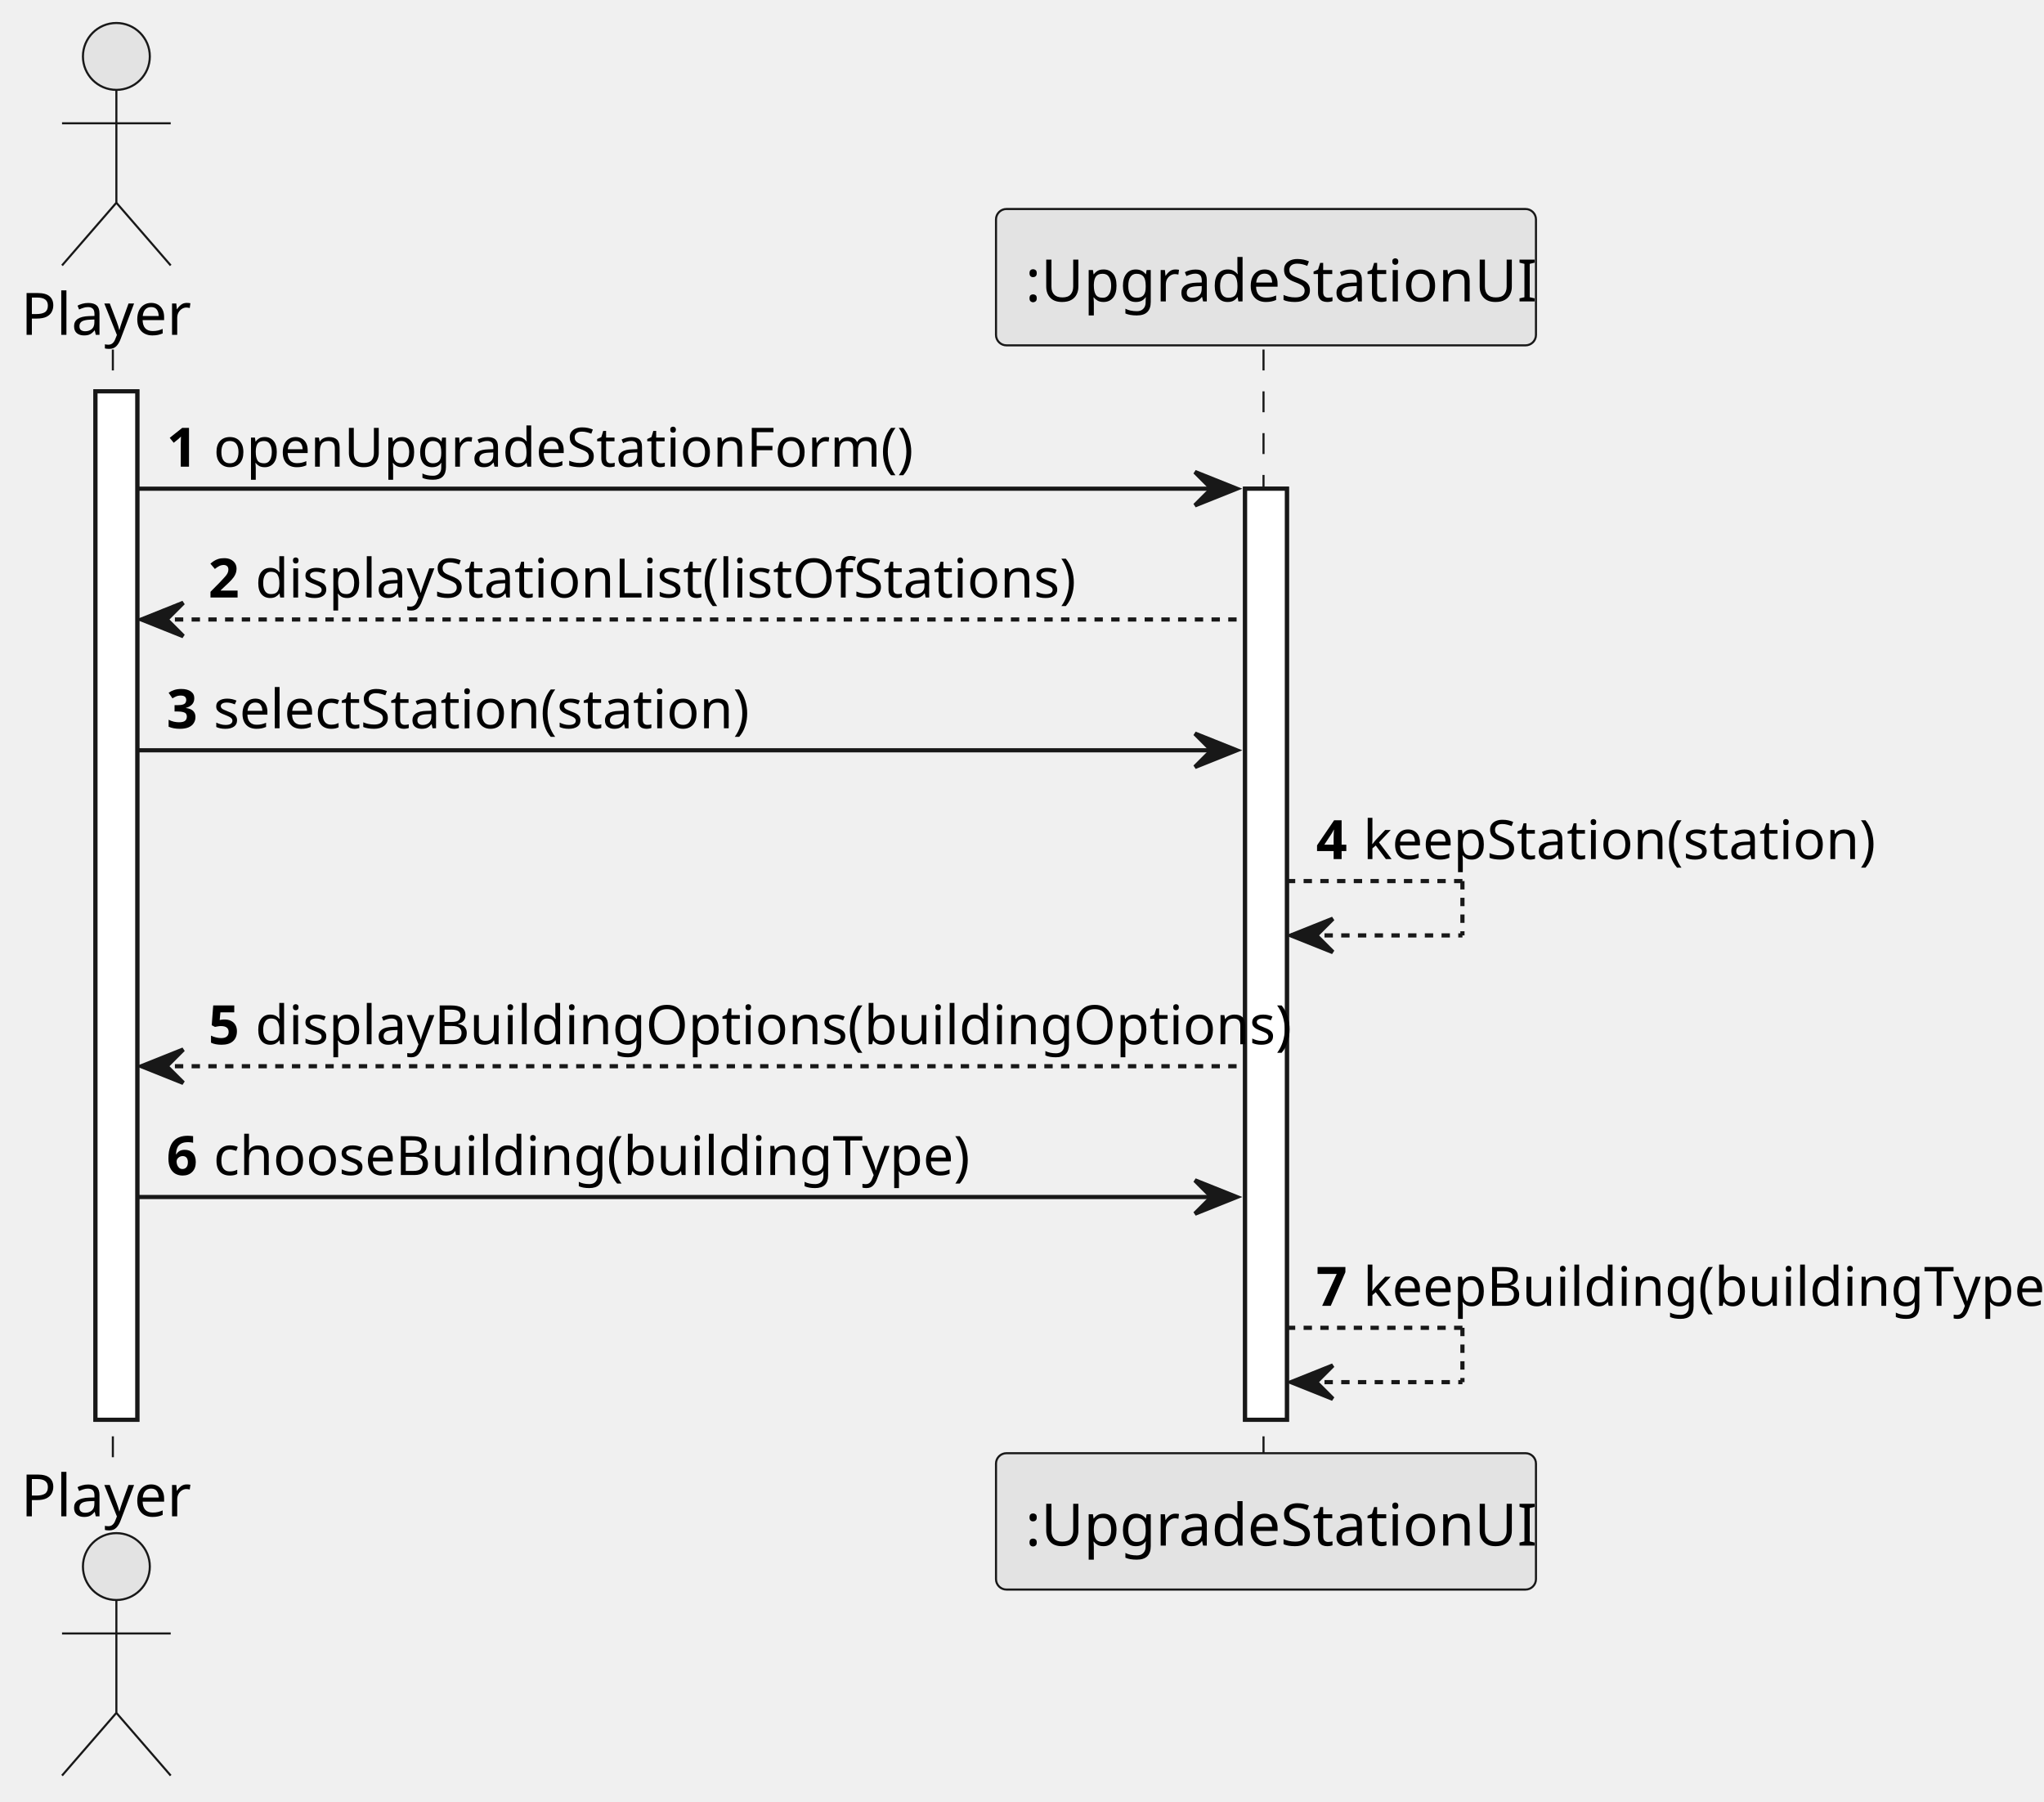
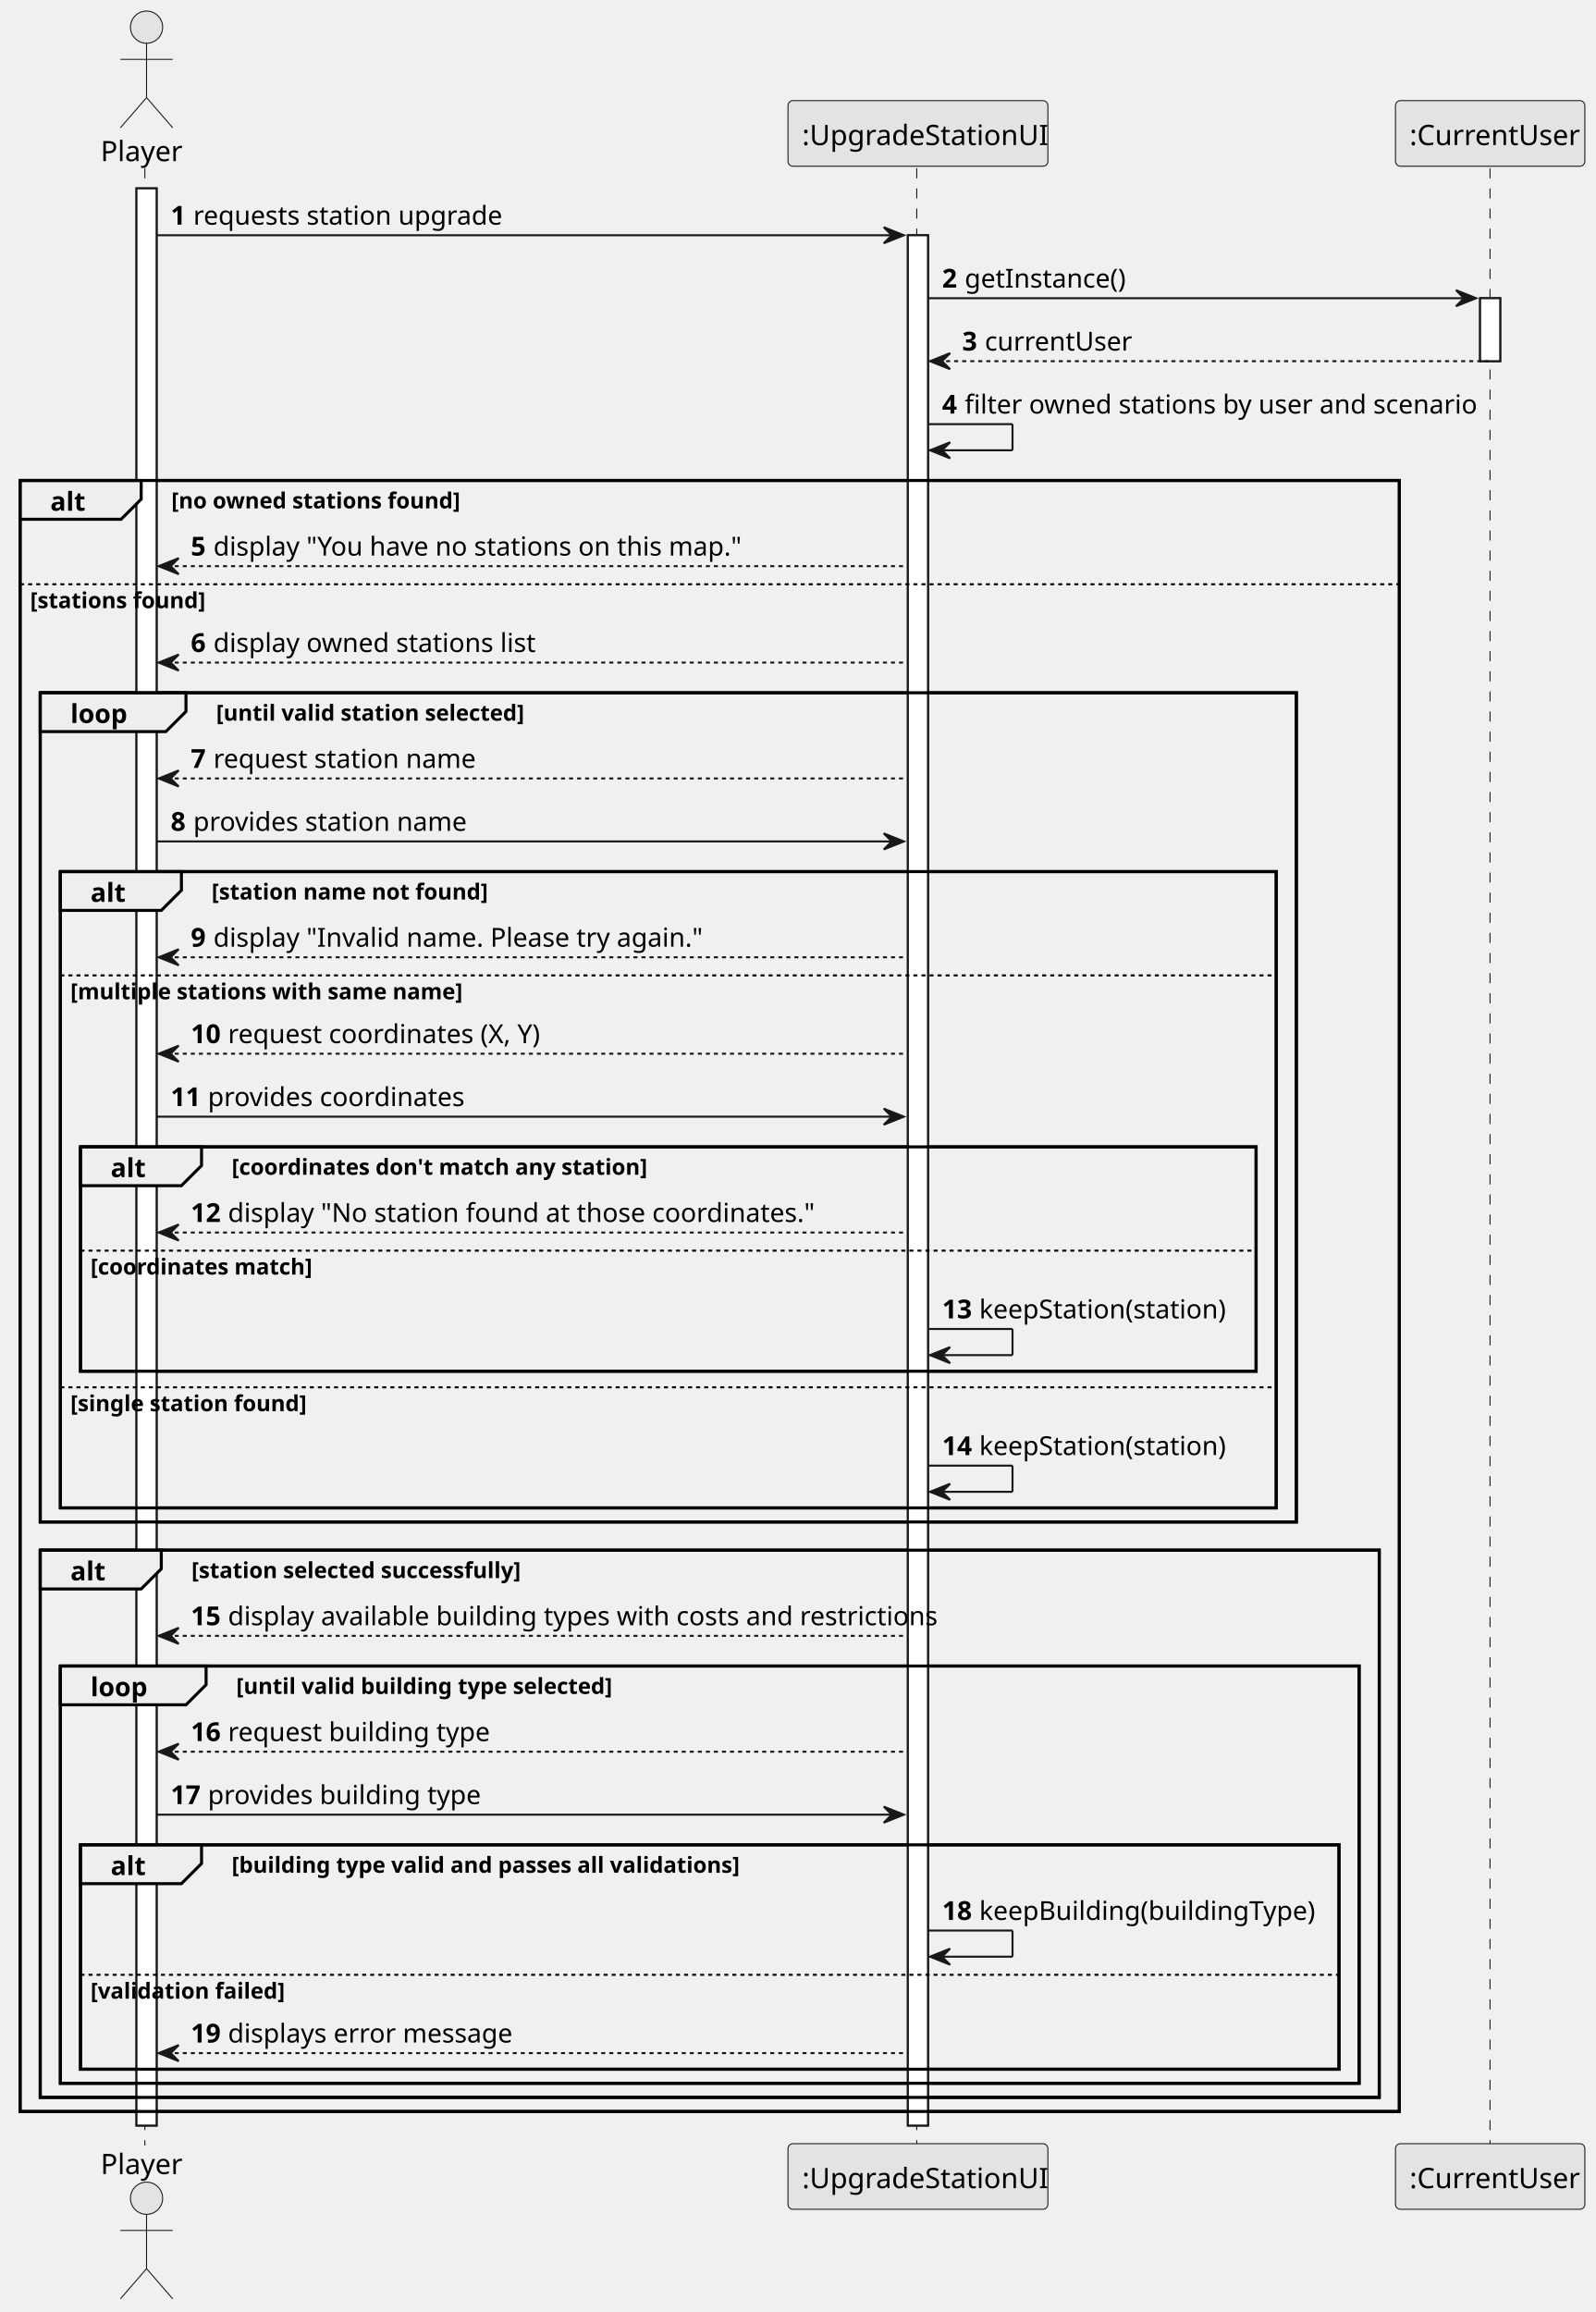
- <svg xmlns="http://www.w3.org/2000/svg" contentStyleType="text/css" height="431px" preserveAspectRatio="none" style="width:489px;height:431px;background:#FFFFFF;" version="1.1" viewBox="0 0 489 431" width="489px" zoomAndPan="magnify">
+ <svg xmlns="http://www.w3.org/2000/svg" contentStyleType="text/css" height="1149px" preserveAspectRatio="none" style="width:793px;height:1149px;background:#FFFFFF;" version="1.1" viewBox="0 0 793 1149" width="793px" zoomAndPan="magnify">
  <defs />
  <g>
-     <rect fill="#FFFFFF" height="246.037" style="stroke:#181818;stroke-width:1.0;" width="10" x="22.841" y="93.621" />
-     <rect fill="#FFFFFF" height="222.746" style="stroke:#181818;stroke-width:1.0;" width="10" x="297.869" y="116.912" />
-     <line style="stroke:#181818;stroke-width:0.5;stroke-dasharray:5.0,5.0;" x1="27" x2="27" y1="83.621" y2="348.658" />
-     <line style="stroke:#181818;stroke-width:0.5;stroke-dasharray:5.0,5.0;" x1="302.28" x2="302.28" y1="83.621" y2="348.658" />
-     <text fill="#000000" font-family="sans-serif" font-size="14" lengthAdjust="spacing" textLength="39.683" x="5" y="80.107">Player</text>
-     <ellipse cx="27.841" cy="13.5" fill="#E3E3E3" rx="8" ry="8" style="stroke:#181818;stroke-width:0.5;" />
-     <path d="M27.841,21.5 L27.841,48.5 M14.841,29.5 L40.841,29.5 M27.841,48.5 L14.841,63.5 M27.841,48.5 L40.841,63.5 " fill="none" style="stroke:#181818;stroke-width:0.5;" />
-     <text fill="#000000" font-family="sans-serif" font-size="14" lengthAdjust="spacing" textLength="39.683" x="5" y="362.766">Player</text>
-     <ellipse cx="27.841" cy="374.779" fill="#E3E3E3" rx="8" ry="8" style="stroke:#181818;stroke-width:0.5;" />
-     <path d="M27.841,382.779 L27.841,409.779 M14.841,390.779 L40.841,390.779 M27.841,409.779 L14.841,424.779 M27.841,409.779 L40.841,424.779 " fill="none" style="stroke:#181818;stroke-width:0.5;" />
-     <rect fill="#E3E3E3" height="32.621" rx="2.5" ry="2.5" style="stroke:#181818;stroke-width:0.5;" width="129.179" x="238.28" y="50" />
-     <text fill="#000000" font-family="sans-serif" font-size="14" lengthAdjust="spacing" textLength="115.179" x="245.28" y="72.107">:UpgradeStationUI</text>
-     <rect fill="#E3E3E3" height="32.621" rx="2.5" ry="2.5" style="stroke:#181818;stroke-width:0.5;" width="129.179" x="238.28" y="347.658" />
-     <text fill="#000000" font-family="sans-serif" font-size="14" lengthAdjust="spacing" textLength="115.179" x="245.28" y="369.766">:UpgradeStationUI</text>
-     <rect fill="#FFFFFF" height="246.037" style="stroke:#181818;stroke-width:1.0;" width="10" x="22.841" y="93.621" />
-     <rect fill="#FFFFFF" height="222.746" style="stroke:#181818;stroke-width:1.0;" width="10" x="297.869" y="116.912" />
-     <polygon fill="#181818" points="285.869,112.912,295.869,116.912,285.869,120.912,289.869,116.912" style="stroke:#181818;stroke-width:1.0;" />
-     <line style="stroke:#181818;stroke-width:1.0;" x1="32.841" x2="291.869" y1="116.912" y2="116.912" />
-     <text fill="#000000" font-family="sans-serif" font-size="13" font-weight="bold" lengthAdjust="spacing" textLength="7.23" x="39.841" y="111.649">1</text>
-     <text fill="#000000" font-family="sans-serif" font-size="13" lengthAdjust="spacing" textLength="158.247" x="51.071" y="111.649">openUpgradeStationForm()</text>
-     <polygon fill="#181818" points="43.841,144.203,33.841,148.203,43.841,152.203,39.841,148.203" style="stroke:#181818;stroke-width:1.0;" />
-     <line style="stroke:#181818;stroke-width:1.0;stroke-dasharray:2.0,2.0;" x1="37.841" x2="296.869" y1="148.203" y2="148.203" />
-     <text fill="#000000" font-family="sans-serif" font-size="13" font-weight="bold" lengthAdjust="spacing" textLength="7.23" x="49.841" y="142.94">2</text>
-     <text fill="#000000" font-family="sans-serif" font-size="13" lengthAdjust="spacing" textLength="186.412" x="61.071" y="142.94">displayStationList(listOfStations)</text>
-     <polygon fill="#181818" points="285.869,175.494,295.869,179.494,285.869,183.494,289.869,179.494" style="stroke:#181818;stroke-width:1.0;" />
-     <line style="stroke:#181818;stroke-width:1.0;" x1="32.841" x2="291.869" y1="179.494" y2="179.494" />
-     <text fill="#000000" font-family="sans-serif" font-size="13" font-weight="bold" lengthAdjust="spacing" textLength="7.23" x="39.841" y="174.231">3</text>
-     <text fill="#000000" font-family="sans-serif" font-size="13" lengthAdjust="spacing" textLength="121.393" x="51.071" y="174.231">selectStation(station)</text>
-     <line style="stroke:#181818;stroke-width:1.0;stroke-dasharray:2.0,2.0;" x1="307.869" x2="349.869" y1="210.785" y2="210.785" />
-     <line style="stroke:#181818;stroke-width:1.0;stroke-dasharray:2.0,2.0;" x1="349.869" x2="349.869" y1="210.785" y2="223.785" />
-     <line style="stroke:#181818;stroke-width:1.0;stroke-dasharray:2.0,2.0;" x1="308.869" x2="349.869" y1="223.785" y2="223.785" />
-     <polygon fill="#181818" points="318.869,219.785,308.869,223.785,318.869,227.785,314.869,223.785" style="stroke:#181818;stroke-width:1.0;" />
-     <text fill="#000000" font-family="sans-serif" font-size="13" font-weight="bold" lengthAdjust="spacing" textLength="7.23" x="314.869" y="205.523">4</text>
-     <text fill="#000000" font-family="sans-serif" font-size="13" lengthAdjust="spacing" textLength="115.623" x="326.099" y="205.523">keepStation(station)</text>
-     <polygon fill="#181818" points="43.841,251.076,33.841,255.076,43.841,259.076,39.841,255.076" style="stroke:#181818;stroke-width:1.0;" />
-     <line style="stroke:#181818;stroke-width:1.0;stroke-dasharray:2.0,2.0;" x1="37.841" x2="296.869" y1="255.076" y2="255.076" />
-     <text fill="#000000" font-family="sans-serif" font-size="13" font-weight="bold" lengthAdjust="spacing" textLength="7.23" x="49.841" y="249.814">5</text>
-     <text fill="#000000" font-family="sans-serif" font-size="13" lengthAdjust="spacing" textLength="229.798" x="61.071" y="249.814">displayBuildingOptions(buildingOptions)</text>
-     <polygon fill="#181818" points="285.869,282.367,295.869,286.367,285.869,290.367,289.869,286.367" style="stroke:#181818;stroke-width:1.0;" />
-     <line style="stroke:#181818;stroke-width:1.0;" x1="32.841" x2="291.869" y1="286.367" y2="286.367" />
-     <text fill="#000000" font-family="sans-serif" font-size="13" font-weight="bold" lengthAdjust="spacing" textLength="7.23" x="39.841" y="281.104">6</text>
-     <text fill="#000000" font-family="sans-serif" font-size="13" lengthAdjust="spacing" textLength="170.549" x="51.071" y="281.104">chooseBuilding(buildingType)</text>
-     <line style="stroke:#181818;stroke-width:1.0;stroke-dasharray:2.0,2.0;" x1="307.869" x2="349.869" y1="317.658" y2="317.658" />
-     <line style="stroke:#181818;stroke-width:1.0;stroke-dasharray:2.0,2.0;" x1="349.869" x2="349.869" y1="317.658" y2="330.658" />
-     <line style="stroke:#181818;stroke-width:1.0;stroke-dasharray:2.0,2.0;" x1="308.869" x2="349.869" y1="330.658" y2="330.658" />
-     <polygon fill="#181818" points="318.869,326.658,308.869,330.658,318.869,334.658,314.869,330.658" style="stroke:#181818;stroke-width:1.0;" />
-     <text fill="#000000" font-family="sans-serif" font-size="13" font-weight="bold" lengthAdjust="spacing" textLength="7.23" x="314.869" y="312.396">7</text>
-     <text fill="#000000" font-family="sans-serif" font-size="13" lengthAdjust="spacing" textLength="156.819" x="326.099" y="312.396">keepBuilding(buildingType)</text>
+     <rect fill="#FFFFFF" height="962.721" style="stroke:#181818;stroke-width:1.0;" width="10" x="67.841" y="93.621" />
+     <rect fill="#FFFFFF" height="939.43" style="stroke:#181818;stroke-width:1.0;" width="10" x="451.249" y="116.912" />
+     <rect fill="#FFFFFF" height="31.291" style="stroke:#181818;stroke-width:1.0;" width="10" x="735.665" y="148.203" />
+     <rect fill="none" height="810.557" style="stroke:#000000;stroke-width:1.5;" width="685.528" x="10" y="238.785" />
+     <rect fill="none" height="412.094" style="stroke:#000000;stroke-width:1.5;" width="624.332" x="20" y="344.289" />
+     <rect fill="none" height="316.221" style="stroke:#000000;stroke-width:1.5;" width="604.332" x="30" y="433.162" />
+     <rect fill="none" height="111.504" style="stroke:#000000;stroke-width:1.5;" width="584.332" x="40" y="569.957" />
+     <rect fill="none" height="271.959" style="stroke:#000000;stroke-width:1.5;" width="665.528" x="20" y="770.383" />
+     <rect fill="none" height="207.377" style="stroke:#000000;stroke-width:1.5;" width="645.528" x="30" y="827.965" />
+     <rect fill="none" height="111.504" style="stroke:#000000;stroke-width:1.5;" width="625.528" x="40" y="916.838" />
+     <line style="stroke:#181818;stroke-width:0.5;stroke-dasharray:5.0,5.0;" x1="72" x2="72" y1="83.621" y2="1066.342" />
+     <line style="stroke:#181818;stroke-width:0.5;stroke-dasharray:5.0,5.0;" x1="455.66" x2="455.66" y1="83.621" y2="1066.342" />
+     <line style="stroke:#181818;stroke-width:0.5;stroke-dasharray:5.0,5.0;" x1="740.6" x2="740.6" y1="83.621" y2="1066.342" />
+     <text fill="#000000" font-family="sans-serif" font-size="14" lengthAdjust="spacing" textLength="39.683" x="50" y="80.107">Player</text>
+     <ellipse cx="72.841" cy="13.5" fill="#E3E3E3" rx="8" ry="8" style="stroke:#181818;stroke-width:0.5;" />
+     <path d="M72.841,21.5 L72.841,48.5 M59.841,29.5 L85.841,29.5 M72.841,48.5 L59.841,63.5 M72.841,48.5 L85.841,63.5 " fill="none" style="stroke:#181818;stroke-width:0.5;" />
+     <text fill="#000000" font-family="sans-serif" font-size="14" lengthAdjust="spacing" textLength="39.683" x="50" y="1080.449">Player</text>
+     <ellipse cx="72.841" cy="1092.463" fill="#E3E3E3" rx="8" ry="8" style="stroke:#181818;stroke-width:0.5;" />
+     <path d="M72.841,1100.463 L72.841,1127.463 M59.841,1108.463 L85.841,1108.463 M72.841,1127.463 L59.841,1142.463 M72.841,1127.463 L85.841,1142.463 " fill="none" style="stroke:#181818;stroke-width:0.5;" />
+     <rect fill="#E3E3E3" height="32.621" rx="2.5" ry="2.5" style="stroke:#181818;stroke-width:0.5;" width="129.179" x="391.66" y="50" />
+     <text fill="#000000" font-family="sans-serif" font-size="14" lengthAdjust="spacing" textLength="115.179" x="398.66" y="72.107">:UpgradeStationUI</text>
+     <rect fill="#E3E3E3" height="32.621" rx="2.5" ry="2.5" style="stroke:#181818;stroke-width:0.5;" width="129.179" x="391.66" y="1065.342" />
+     <text fill="#000000" font-family="sans-serif" font-size="14" lengthAdjust="spacing" textLength="115.179" x="398.66" y="1087.449">:UpgradeStationUI</text>
+     <rect fill="#E3E3E3" height="32.621" rx="2.5" ry="2.5" style="stroke:#181818;stroke-width:0.5;" width="94.131" x="693.6" y="50" />
+     <text fill="#000000" font-family="sans-serif" font-size="14" lengthAdjust="spacing" textLength="80.131" x="700.6" y="72.107">:CurrentUser</text>
+     <rect fill="#E3E3E3" height="32.621" rx="2.5" ry="2.5" style="stroke:#181818;stroke-width:0.5;" width="94.131" x="693.6" y="1065.342" />
+     <text fill="#000000" font-family="sans-serif" font-size="14" lengthAdjust="spacing" textLength="80.131" x="700.6" y="1087.449">:CurrentUser</text>
+     <rect fill="#FFFFFF" height="962.721" style="stroke:#181818;stroke-width:1.0;" width="10" x="67.841" y="93.621" />
+     <rect fill="#FFFFFF" height="939.43" style="stroke:#181818;stroke-width:1.0;" width="10" x="451.249" y="116.912" />
+     <rect fill="#FFFFFF" height="31.291" style="stroke:#181818;stroke-width:1.0;" width="10" x="735.665" y="148.203" />
+     <polygon fill="#181818" points="439.249,112.912,449.249,116.912,439.249,120.912,443.249,116.912" style="stroke:#181818;stroke-width:1.0;" />
+     <line style="stroke:#181818;stroke-width:1.0;" x1="77.841" x2="445.249" y1="116.912" y2="116.912" />
+     <text fill="#000000" font-family="sans-serif" font-size="13" font-weight="bold" lengthAdjust="spacing" textLength="7.23" x="84.841" y="111.649">1</text>
+     <text fill="#000000" font-family="sans-serif" font-size="13" lengthAdjust="spacing" textLength="143.095" x="96.071" y="111.649">requests station upgrade</text>
+     <polygon fill="#181818" points="723.665,144.203,733.665,148.203,723.665,152.203,727.665,148.203" style="stroke:#181818;stroke-width:1.0;" />
+     <line style="stroke:#181818;stroke-width:1.0;" x1="461.249" x2="729.665" y1="148.203" y2="148.203" />
+     <text fill="#000000" font-family="sans-serif" font-size="13" font-weight="bold" lengthAdjust="spacing" textLength="7.23" x="468.249" y="142.94">2</text>
+     <text fill="#000000" font-family="sans-serif" font-size="13" lengthAdjust="spacing" textLength="75.874" x="479.479" y="142.94">getInstance()</text>
+     <polygon fill="#181818" points="472.249,175.494,462.249,179.494,472.249,183.494,468.249,179.494" style="stroke:#181818;stroke-width:1.0;" />
+     <line style="stroke:#181818;stroke-width:1.0;stroke-dasharray:2.0,2.0;" x1="466.249" x2="739.665" y1="179.494" y2="179.494" />
+     <text fill="#000000" font-family="sans-serif" font-size="13" font-weight="bold" lengthAdjust="spacing" textLength="7.23" x="478.249" y="174.231">3</text>
+     <text fill="#000000" font-family="sans-serif" font-size="13" lengthAdjust="spacing" textLength="67.907" x="489.479" y="174.231">currentUser</text>
+     <line style="stroke:#181818;stroke-width:1.0;" x1="461.249" x2="503.249" y1="210.785" y2="210.785" />
+     <line style="stroke:#181818;stroke-width:1.0;" x1="503.249" x2="503.249" y1="210.785" y2="223.785" />
+     <line style="stroke:#181818;stroke-width:1.0;" x1="462.249" x2="503.249" y1="223.785" y2="223.785" />
+     <polygon fill="#181818" points="472.249,219.785,462.249,223.785,472.249,227.785,468.249,223.785" style="stroke:#181818;stroke-width:1.0;" />
+     <text fill="#000000" font-family="sans-serif" font-size="13" font-weight="bold" lengthAdjust="spacing" textLength="7.23" x="468.249" y="205.523">4</text>
+     <text fill="#000000" font-family="sans-serif" font-size="13" lengthAdjust="spacing" textLength="239.186" x="479.479" y="205.523">filter owned stations by user and scenario</text>
+     <path d="M10,238.785 L70.171,238.785 L70.171,248.076 L60.171,258.076 L10,258.076 L10,238.785 " fill="#EEEEEE" style="stroke:#000000;stroke-width:1.5;" />
+     <rect fill="none" height="810.557" style="stroke:#000000;stroke-width:1.5;" width="685.528" x="10" y="238.785" />
+     <text fill="#000000" font-family="sans-serif" font-size="13" font-weight="bold" lengthAdjust="spacing" textLength="15.171" x="25" y="253.814">alt</text>
+     <text fill="#000000" font-family="sans-serif" font-size="11" font-weight="bold" lengthAdjust="spacing" textLength="137.478" x="85.171" y="252.655">[no owned stations found]</text>
+     <polygon fill="#181818" points="88.841,277.367,78.841,281.367,88.841,285.367,84.841,281.367" style="stroke:#181818;stroke-width:1.0;" />
+     <line style="stroke:#181818;stroke-width:1.0;stroke-dasharray:2.0,2.0;" x1="82.841" x2="450.249" y1="281.367" y2="281.367" />
+     <text fill="#000000" font-family="sans-serif" font-size="13" font-weight="bold" lengthAdjust="spacing" textLength="7.23" x="94.841" y="276.104">5</text>
+     <text fill="#000000" font-family="sans-serif" font-size="13" lengthAdjust="spacing" textLength="249.152" x="106.071" y="276.104">display "You have no stations on this map."</text>
+     <line style="stroke:#000000;stroke-width:1.0;stroke-dasharray:2.0,2.0;" x1="10" x2="695.528" y1="290.367" y2="290.367" />
+     <text fill="#000000" font-family="sans-serif" font-size="11" font-weight="bold" lengthAdjust="spacing" textLength="83.096" x="15" y="302.237">[stations found]</text>
+     <polygon fill="#181818" points="88.841,325.289,78.841,329.289,88.841,333.289,84.841,329.289" style="stroke:#181818;stroke-width:1.0;" />
+     <line style="stroke:#181818;stroke-width:1.0;stroke-dasharray:2.0,2.0;" x1="82.841" x2="450.249" y1="329.289" y2="329.289" />
+     <text fill="#000000" font-family="sans-serif" font-size="13" font-weight="bold" lengthAdjust="spacing" textLength="7.23" x="94.841" y="324.026">6</text>
+     <text fill="#000000" font-family="sans-serif" font-size="13" lengthAdjust="spacing" textLength="150.3" x="106.071" y="324.026">display owned stations list</text>
+     <path d="M20,344.289 L92.435,344.289 L92.435,353.58 L82.435,363.58 L20,363.58 L20,344.289 " fill="#EEEEEE" style="stroke:#000000;stroke-width:1.5;" />
+     <rect fill="none" height="412.094" style="stroke:#000000;stroke-width:1.5;" width="624.332" x="20" y="344.289" />
+     <text fill="#000000" font-family="sans-serif" font-size="13" font-weight="bold" lengthAdjust="spacing" textLength="27.435" x="35" y="359.317">loop</text>
+     <text fill="#000000" font-family="sans-serif" font-size="11" font-weight="bold" lengthAdjust="spacing" textLength="144.858" x="107.435" y="358.159">[until valid station selected]</text>
+     <polygon fill="#181818" points="88.841,382.871,78.841,386.871,88.841,390.871,84.841,386.871" style="stroke:#181818;stroke-width:1.0;" />
+     <line style="stroke:#181818;stroke-width:1.0;stroke-dasharray:2.0,2.0;" x1="82.841" x2="450.249" y1="386.871" y2="386.871" />
+     <text fill="#000000" font-family="sans-serif" font-size="13" font-weight="bold" lengthAdjust="spacing" textLength="7.23" x="94.841" y="381.608">7</text>
+     <text fill="#000000" font-family="sans-serif" font-size="13" lengthAdjust="spacing" textLength="121.405" x="106.071" y="381.608">request station name</text>
+     <polygon fill="#181818" points="439.249,414.162,449.249,418.162,439.249,422.162,443.249,418.162" style="stroke:#181818;stroke-width:1.0;" />
+     <line style="stroke:#181818;stroke-width:1.0;" x1="77.841" x2="445.249" y1="418.162" y2="418.162" />
+     <text fill="#000000" font-family="sans-serif" font-size="13" font-weight="bold" lengthAdjust="spacing" textLength="7.23" x="84.841" y="412.899">8</text>
+     <text fill="#000000" font-family="sans-serif" font-size="13" lengthAdjust="spacing" textLength="127.182" x="96.071" y="412.899">provides station name</text>
+     <path d="M30,433.162 L90.171,433.162 L90.171,442.453 L80.171,452.453 L30,452.453 L30,433.162 " fill="#EEEEEE" style="stroke:#000000;stroke-width:1.5;" />
+     <rect fill="none" height="316.221" style="stroke:#000000;stroke-width:1.5;" width="604.332" x="30" y="433.162" />
+     <text fill="#000000" font-family="sans-serif" font-size="13" font-weight="bold" lengthAdjust="spacing" textLength="15.171" x="45" y="448.19">alt</text>
+     <text fill="#000000" font-family="sans-serif" font-size="11" font-weight="bold" lengthAdjust="spacing" textLength="128.928" x="105.171" y="447.032">[station name not found]</text>
+     <polygon fill="#181818" points="88.841,471.744,78.841,475.744,88.841,479.744,84.841,475.744" style="stroke:#181818;stroke-width:1.0;" />
+     <line style="stroke:#181818;stroke-width:1.0;stroke-dasharray:2.0,2.0;" x1="82.841" x2="450.249" y1="475.744" y2="475.744" />
+     <text fill="#000000" font-family="sans-serif" font-size="13" font-weight="bold" lengthAdjust="spacing" textLength="7.23" x="94.841" y="470.481">9</text>
+     <text fill="#000000" font-family="sans-serif" font-size="13" lengthAdjust="spacing" textLength="231.074" x="106.071" y="470.481">display "Invalid name. Please try again."</text>
+     <line style="stroke:#000000;stroke-width:1.0;stroke-dasharray:2.0,2.0;" x1="30" x2="634.332" y1="484.744" y2="484.744" />
+     <text fill="#000000" font-family="sans-serif" font-size="11" font-weight="bold" lengthAdjust="spacing" textLength="182.757" x="35" y="496.614">[multiple stations with same name]</text>
+     <polygon fill="#181818" points="88.841,519.666,78.841,523.666,88.841,527.666,84.841,523.666" style="stroke:#181818;stroke-width:1.0;" />
+     <line style="stroke:#181818;stroke-width:1.0;stroke-dasharray:2.0,2.0;" x1="82.841" x2="450.249" y1="523.666" y2="523.666" />
+     <text fill="#000000" font-family="sans-serif" font-size="13" font-weight="bold" lengthAdjust="spacing" textLength="14.46" x="94.841" y="518.403">10</text>
+     <text fill="#000000" font-family="sans-serif" font-size="13" lengthAdjust="spacing" textLength="151.017" x="113.301" y="518.403">request coordinates (X, Y)</text>
+     <polygon fill="#181818" points="439.249,550.957,449.249,554.957,439.249,558.957,443.249,554.957" style="stroke:#181818;stroke-width:1.0;" />
+     <line style="stroke:#181818;stroke-width:1.0;" x1="77.841" x2="445.249" y1="554.957" y2="554.957" />
+     <text fill="#000000" font-family="sans-serif" font-size="13" font-weight="bold" lengthAdjust="spacing" textLength="14.46" x="84.841" y="549.694">11</text>
+     <text fill="#000000" font-family="sans-serif" font-size="13" lengthAdjust="spacing" textLength="119.958" x="103.301" y="549.694">provides coordinates</text>
+     <path d="M40,569.957 L100.171,569.957 L100.171,579.248 L90.171,589.248 L40,589.248 L40,569.957 " fill="#EEEEEE" style="stroke:#000000;stroke-width:1.5;" />
+     <rect fill="none" height="111.504" style="stroke:#000000;stroke-width:1.5;" width="584.332" x="40" y="569.957" />
+     <text fill="#000000" font-family="sans-serif" font-size="13" font-weight="bold" lengthAdjust="spacing" textLength="15.171" x="55" y="584.985">alt</text>
+     <text fill="#000000" font-family="sans-serif" font-size="11" font-weight="bold" lengthAdjust="spacing" textLength="195.744" x="115.171" y="583.827">[coordinates don't match any station]</text>
+     <polygon fill="#181818" points="88.841,608.539,78.841,612.539,88.841,616.539,84.841,612.539" style="stroke:#181818;stroke-width:1.0;" />
+     <line style="stroke:#181818;stroke-width:1.0;stroke-dasharray:2.0,2.0;" x1="82.841" x2="450.249" y1="612.539" y2="612.539" />
+     <text fill="#000000" font-family="sans-serif" font-size="13" font-weight="bold" lengthAdjust="spacing" textLength="14.46" x="94.841" y="607.276">12</text>
+     <text fill="#000000" font-family="sans-serif" font-size="13" lengthAdjust="spacing" textLength="272.283" x="113.301" y="607.276">display "No station found at those coordinates."</text>
+     <line style="stroke:#000000;stroke-width:1.0;stroke-dasharray:2.0,2.0;" x1="40" x2="624.332" y1="621.539" y2="621.539" />
+     <text fill="#000000" font-family="sans-serif" font-size="11" font-weight="bold" lengthAdjust="spacing" textLength="105.128" x="45" y="633.409">[coordinates match]</text>
+     <line style="stroke:#181818;stroke-width:1.0;" x1="461.249" x2="503.249" y1="660.461" y2="660.461" />
+     <line style="stroke:#181818;stroke-width:1.0;" x1="503.249" x2="503.249" y1="660.461" y2="673.461" />
+     <line style="stroke:#181818;stroke-width:1.0;" x1="462.249" x2="503.249" y1="673.461" y2="673.461" />
+     <polygon fill="#181818" points="472.249,669.461,462.249,673.461,472.249,677.461,468.249,673.461" style="stroke:#181818;stroke-width:1.0;" />
+     <text fill="#000000" font-family="sans-serif" font-size="13" font-weight="bold" lengthAdjust="spacing" textLength="14.46" x="468.249" y="655.198">13</text>
+     <text fill="#000000" font-family="sans-serif" font-size="13" lengthAdjust="spacing" textLength="115.623" x="486.709" y="655.198">keepStation(station)</text>
+     <line style="stroke:#000000;stroke-width:1.0;stroke-dasharray:2.0,2.0;" x1="30" x2="634.332" y1="689.461" y2="689.461" />
+     <text fill="#000000" font-family="sans-serif" font-size="11" font-weight="bold" lengthAdjust="spacing" textLength="111.821" x="35" y="701.331">[single station found]</text>
+     <line style="stroke:#181818;stroke-width:1.0;" x1="461.249" x2="503.249" y1="728.383" y2="728.383" />
+     <line style="stroke:#181818;stroke-width:1.0;" x1="503.249" x2="503.249" y1="728.383" y2="741.383" />
+     <line style="stroke:#181818;stroke-width:1.0;" x1="462.249" x2="503.249" y1="741.383" y2="741.383" />
+     <polygon fill="#181818" points="472.249,737.383,462.249,741.383,472.249,745.383,468.249,741.383" style="stroke:#181818;stroke-width:1.0;" />
+     <text fill="#000000" font-family="sans-serif" font-size="13" font-weight="bold" lengthAdjust="spacing" textLength="14.46" x="468.249" y="723.12">14</text>
+     <text fill="#000000" font-family="sans-serif" font-size="13" lengthAdjust="spacing" textLength="115.623" x="486.709" y="723.12">keepStation(station)</text>
+     <path d="M20,770.383 L80.171,770.383 L80.171,779.674 L70.171,789.674 L20,789.674 L20,770.383 " fill="#EEEEEE" style="stroke:#000000;stroke-width:1.5;" />
+     <rect fill="none" height="271.959" style="stroke:#000000;stroke-width:1.5;" width="665.528" x="20" y="770.383" />
+     <text fill="#000000" font-family="sans-serif" font-size="13" font-weight="bold" lengthAdjust="spacing" textLength="15.171" x="35" y="785.411">alt</text>
+     <text fill="#000000" font-family="sans-serif" font-size="11" font-weight="bold" lengthAdjust="spacing" textLength="159.559" x="95.171" y="784.253">[station selected successfully]</text>
+     <polygon fill="#181818" points="88.841,808.965,78.841,812.965,88.841,816.965,84.841,812.965" style="stroke:#181818;stroke-width:1.0;" />
+     <line style="stroke:#181818;stroke-width:1.0;stroke-dasharray:2.0,2.0;" x1="82.841" x2="450.249" y1="812.965" y2="812.965" />
+     <text fill="#000000" font-family="sans-serif" font-size="13" font-weight="bold" lengthAdjust="spacing" textLength="14.46" x="94.841" y="807.702">15</text>
+     <text fill="#000000" font-family="sans-serif" font-size="13" lengthAdjust="spacing" textLength="330.948" x="113.301" y="807.702">display available building types with costs and restrictions</text>
+     <path d="M30,827.965 L102.435,827.965 L102.435,837.256 L92.435,847.256 L30,847.256 L30,827.965 " fill="#EEEEEE" style="stroke:#000000;stroke-width:1.5;" />
+     <rect fill="none" height="207.377" style="stroke:#000000;stroke-width:1.5;" width="645.528" x="30" y="827.965" />
+     <text fill="#000000" font-family="sans-serif" font-size="13" font-weight="bold" lengthAdjust="spacing" textLength="27.435" x="45" y="842.993">loop</text>
+     <text fill="#000000" font-family="sans-serif" font-size="11" font-weight="bold" lengthAdjust="spacing" textLength="177.241" x="117.435" y="841.835">[until valid building type selected]</text>
+     <polygon fill="#181818" points="88.841,866.547,78.841,870.547,88.841,874.547,84.841,870.547" style="stroke:#181818;stroke-width:1.0;" />
+     <line style="stroke:#181818;stroke-width:1.0;stroke-dasharray:2.0,2.0;" x1="82.841" x2="450.249" y1="870.547" y2="870.547" />
+     <text fill="#000000" font-family="sans-serif" font-size="13" font-weight="bold" lengthAdjust="spacing" textLength="14.46" x="94.841" y="865.284">16</text>
+     <text fill="#000000" font-family="sans-serif" font-size="13" lengthAdjust="spacing" textLength="119.971" x="113.301" y="865.284">request building type</text>
+     <polygon fill="#181818" points="439.249,897.838,449.249,901.838,439.249,905.838,443.249,901.838" style="stroke:#181818;stroke-width:1.0;" />
+     <line style="stroke:#181818;stroke-width:1.0;" x1="77.841" x2="445.249" y1="901.838" y2="901.838" />
+     <text fill="#000000" font-family="sans-serif" font-size="13" font-weight="bold" lengthAdjust="spacing" textLength="14.46" x="84.841" y="896.575">17</text>
+     <text fill="#000000" font-family="sans-serif" font-size="13" lengthAdjust="spacing" textLength="125.747" x="103.301" y="896.575">provides building type</text>
+     <path d="M40,916.838 L100.171,916.838 L100.171,926.129 L90.171,936.129 L40,936.129 L40,916.838 " fill="#EEEEEE" style="stroke:#000000;stroke-width:1.5;" />
+     <rect fill="none" height="111.504" style="stroke:#000000;stroke-width:1.5;" width="625.528" x="40" y="916.838" />
+     <text fill="#000000" font-family="sans-serif" font-size="13" font-weight="bold" lengthAdjust="spacing" textLength="15.171" x="55" y="931.866">alt</text>
+     <text fill="#000000" font-family="sans-serif" font-size="11" font-weight="bold" lengthAdjust="spacing" textLength="242.666" x="115.171" y="930.708">[building type valid and passes all validations]</text>
+     <line style="stroke:#181818;stroke-width:1.0;" x1="461.249" x2="503.249" y1="959.42" y2="959.42" />
+     <line style="stroke:#181818;stroke-width:1.0;" x1="503.249" x2="503.249" y1="959.42" y2="972.42" />
+     <line style="stroke:#181818;stroke-width:1.0;" x1="462.249" x2="503.249" y1="972.42" y2="972.42" />
+     <polygon fill="#181818" points="472.249,968.42,462.249,972.42,472.249,976.42,468.249,972.42" style="stroke:#181818;stroke-width:1.0;" />
+     <text fill="#000000" font-family="sans-serif" font-size="13" font-weight="bold" lengthAdjust="spacing" textLength="14.46" x="468.249" y="954.157">18</text>
+     <text fill="#000000" font-family="sans-serif" font-size="13" lengthAdjust="spacing" textLength="156.819" x="486.709" y="954.157">keepBuilding(buildingType)</text>
+     <line style="stroke:#000000;stroke-width:1.0;stroke-dasharray:2.0,2.0;" x1="40" x2="665.528" y1="981.42" y2="981.42" />
+     <text fill="#000000" font-family="sans-serif" font-size="11" font-weight="bold" lengthAdjust="spacing" textLength="90.455" x="45" y="993.29">[validation failed]</text>
+     <polygon fill="#181818" points="88.841,1016.342,78.841,1020.342,88.841,1024.342,84.841,1020.342" style="stroke:#181818;stroke-width:1.0;" />
+     <line style="stroke:#181818;stroke-width:1.0;stroke-dasharray:2.0,2.0;" x1="82.841" x2="450.249" y1="1020.342" y2="1020.342" />
+     <text fill="#000000" font-family="sans-serif" font-size="13" font-weight="bold" lengthAdjust="spacing" textLength="14.46" x="94.841" y="1015.079">19</text>
+     <text fill="#000000" font-family="sans-serif" font-size="13" lengthAdjust="spacing" textLength="134.386" x="113.301" y="1015.079">displays error message</text>
  </g>
</svg>
